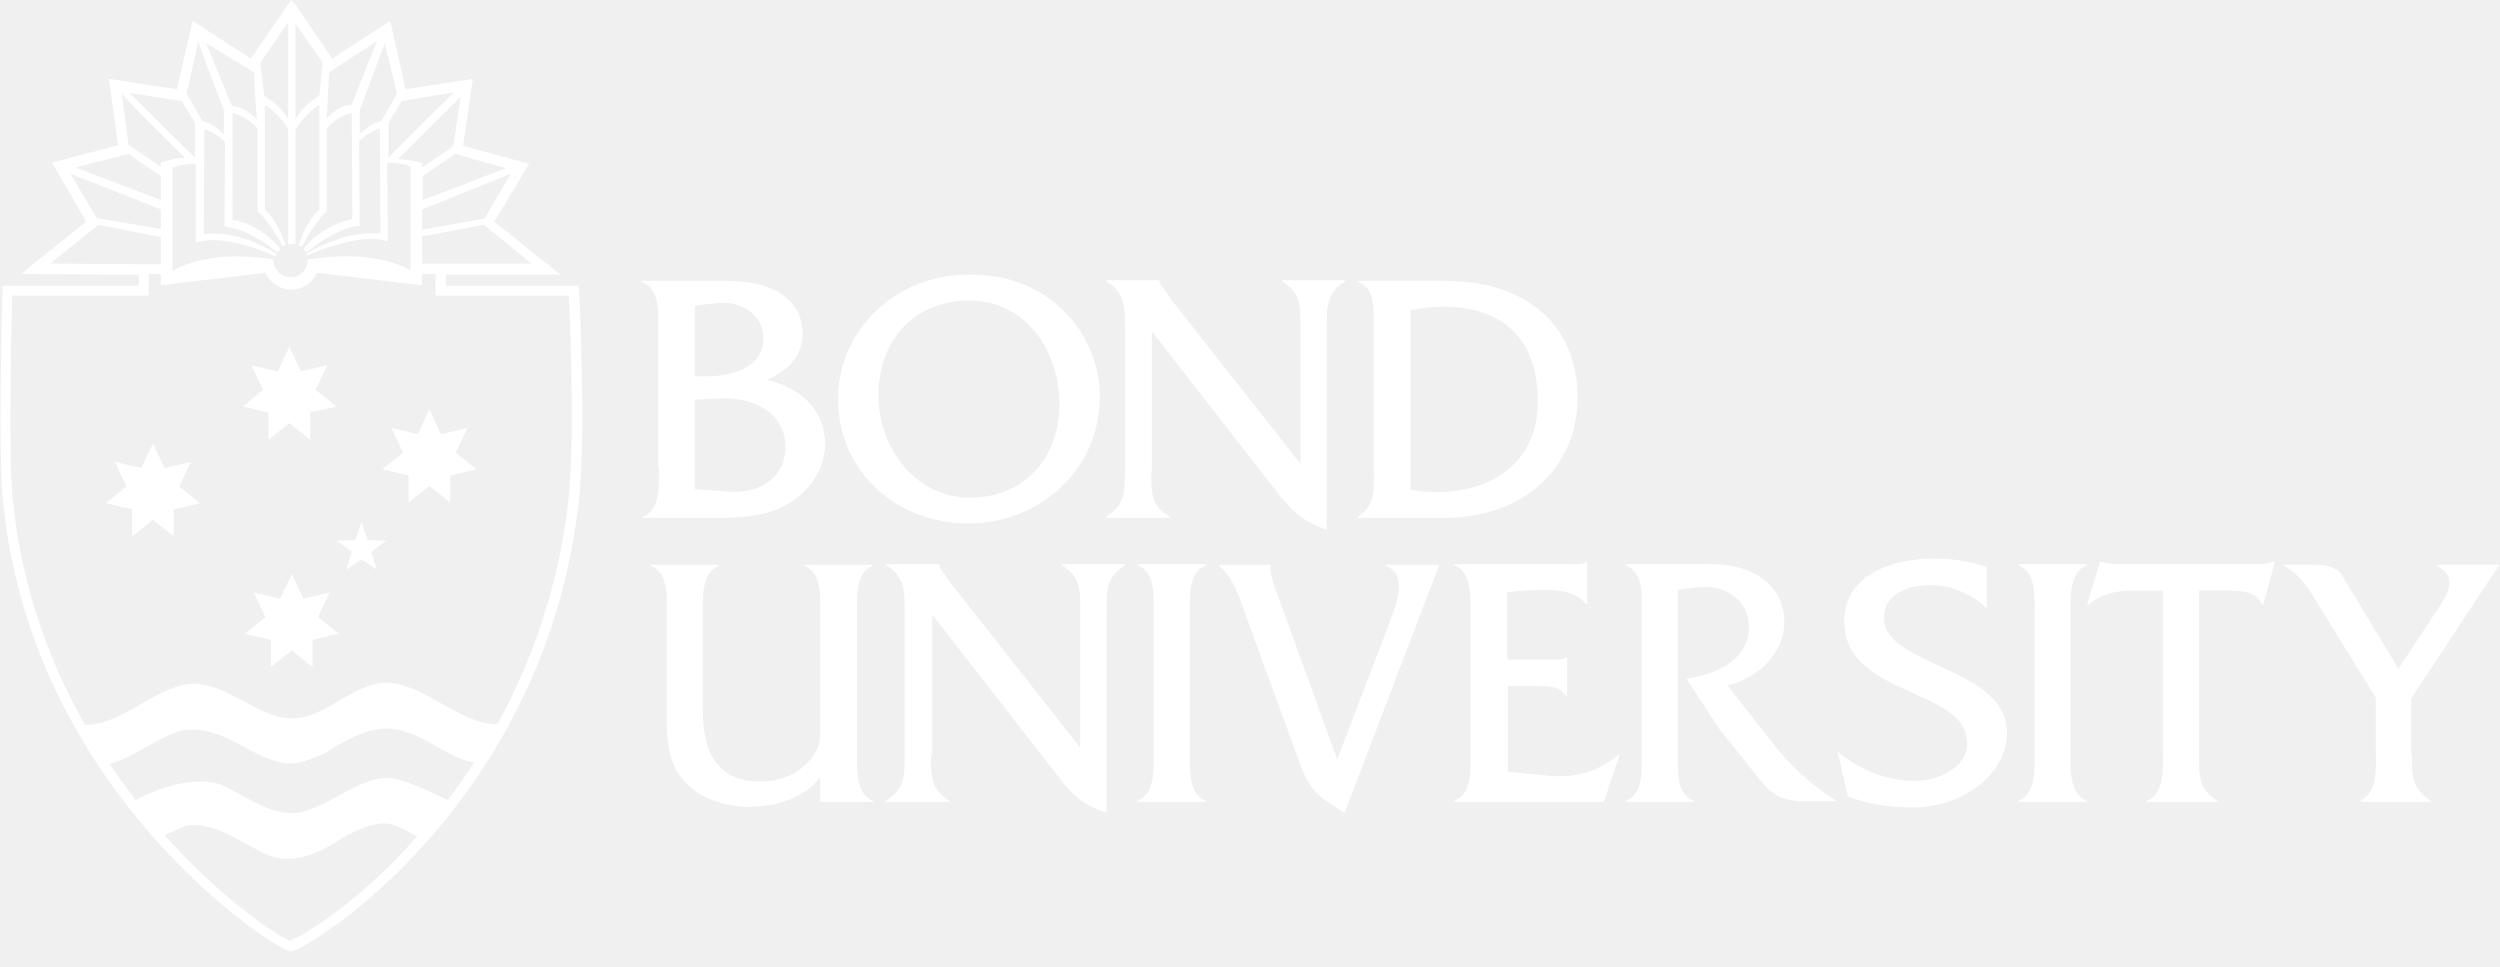
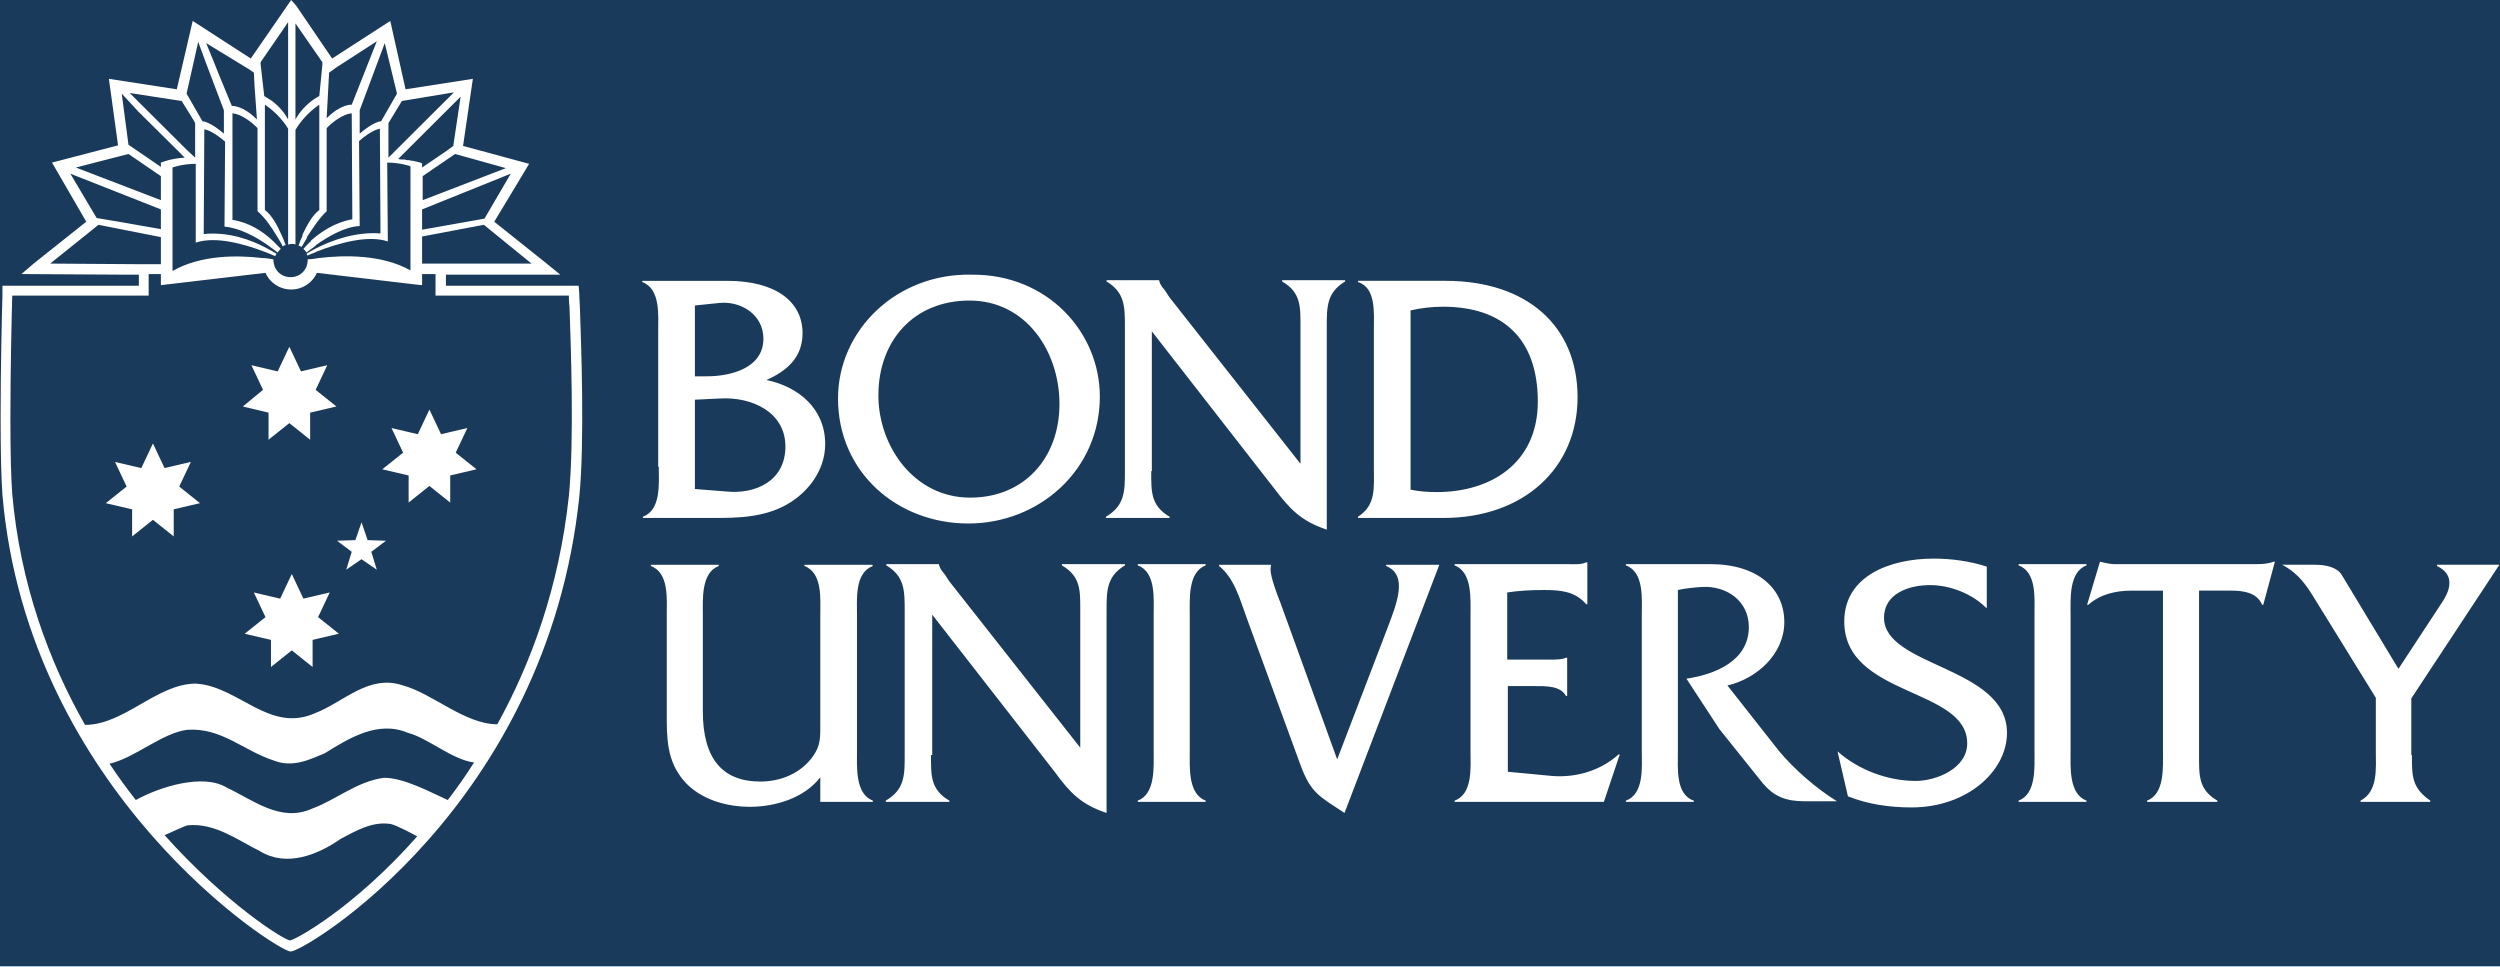
<svg xmlns="http://www.w3.org/2000/svg" viewBox="0 0 163 63">
+   <rect width="163" height="63" fill="#1a3a5c" />
  <g fill="#fff" fill-rule="nonzero">
    <path d="M45.307 24.535v-4.618l1.555-.16c1.396-.161 2.912.722 2.912 2.328 0 1.928-2.154 2.45-3.67 2.45h-.797Zm-2.353 5.903c0 1.084.16 2.81-1.037 3.252v.08h3.829c1.754 0 3.629.081 5.264-.722 1.556-.763 2.792-2.289 2.792-4.096 0-2.289-1.715-3.734-3.829-4.176 1.356-.602 2.353-1.486 2.353-3.052 0-2.088-1.794-3.413-4.905-3.413h-5.544v.08c1.196.442 1.037 2.169 1.037 3.213v8.834h.04Zm2.353 1.445v-5.822l1.635-.08c2.074-.12 4.267.883 4.267 3.132 0 2.248-1.954 3.132-3.868 2.931l-2.034-.16ZM63.373 17.91c-4.905-.121-8.734 3.613-8.734 8.07 0 4.82 3.869 8.152 8.495 8.152 4.626 0 8.575-3.493 8.575-8.272 0-4.216-3.43-7.99-8.336-7.95Zm-.16 1.686c3.67 0 5.864 3.293 5.864 6.746 0 3.494-2.274 6.104-5.823 6.104-3.67 0-5.983-3.373-5.983-6.666 0-3.574 2.314-6.184 5.943-6.184ZM75.06 30.719c0 1.325-.04 2.249 1.196 2.971v.08h-4.148v-.08c1.236-.722 1.236-1.686 1.236-2.971v-9.396c0-1.326 0-2.25-1.196-2.972v-.08h3.43v.04c.08.281.2.401.359.602l.319.482 8.535 10.842v-8.914c0-1.326.04-2.25-1.197-2.972v-.08h4.108v.08c-1.197.723-1.197 1.646-1.197 2.972v13.21c-1.674-.562-2.392-1.324-3.43-2.69L75.1 21.603v9.116h-.04ZM89.576 30.398c0 1.405.16 2.53-1.036 3.292v.08h5.583c5.225 0 8.734-3.252 8.734-7.87 0-4.658-3.31-7.59-8.614-7.59H88.54v.081c1.196.362 1.036 2.048 1.036 3.132v8.875Zm2.394-10.16a9.483 9.483 0 0 1 2.113-.24c3.909 0 6.182 2.087 6.182 6.183 0 4.056-3.11 5.903-6.58 5.903-.599 0-1.157-.04-1.716-.16V20.238ZM53.483 50.676c-1.037 1.365-2.952 1.928-4.587 1.928-1.555 0-3.19-.482-4.227-1.607-1.237-1.365-1.197-2.931-1.197-4.617v-6.265c0-1.044.16-2.77-1.037-3.212v-.08h4.427v.08c-1.157.441-1.037 2.168-1.037 3.212v6.264c0 3.133 1.316 4.578 3.749 4.578 1.316 0 2.632-.522 3.43-1.646.518-.723.479-1.285.479-2.128v-7.068c0-1.044.159-2.77-1.037-3.212v-.08h4.427l.04.08c-1.197.441-1.037 2.168-1.037 3.252v8.835c0 1.044-.12 2.77 1.036 3.212v.08h-3.43v-1.606ZM60.701 49.23c0 1.326-.04 2.25 1.197 2.972v.08H57.75v-.08c1.236-.723 1.236-1.646 1.236-2.971v-9.397c0-1.325 0-2.248-1.196-2.971v-.08h3.43v.04c.08.28.2.401.359.602l.319.482 8.535 10.842v-8.915c0-1.325.04-2.248-1.197-2.971v-.08h4.108v.08c-1.196.723-1.196 1.646-1.196 2.971v13.171c-1.675-.562-2.393-1.325-3.39-2.69l-7.977-10.24v9.155h-.08ZM75.219 40.115c0-1.084.16-2.81-1.037-3.252v-.08h4.427v.08c-1.157.441-1.037 2.168-1.037 3.252v8.875c0 1.044-.12 2.77 1.037 3.212v.08h-4.427v-.08c1.156-.442 1.037-2.168 1.037-3.212v-8.875ZM90.414 41.079c.638-1.687 1.435-3.574-.04-4.176v-.08h3.47l-6.182 16.182c-1.635-1.084-2.194-1.285-2.872-3.132l-3.51-9.597c-.438-1.205-.797-2.57-1.794-3.373v-.08h3.39l-.04.28c0 .523.439 1.687.638 2.169l3.71 10.24 3.23-8.433ZM98.27 50.315l2.952.28c1.555.121 3.151-.36 4.307-1.405h.08l-1.037 3.092h-9.731v-.08c1.196-.442 1.037-2.168 1.037-3.212v-8.875c0-1.084.12-2.81-1.037-3.252v-.08h7.458c.399 0 .797.04 1.117-.121h.079v2.73h-.079c-.718-.843-1.676-.923-2.752-.923-.838 0-1.636.04-2.393.16v4.378h2.791c.359 0 .758 0 1.037-.121h.08v2.49h-.08c-.359-.683-1.356-.643-2.073-.643h-1.715v5.582h-.04ZM111.512 36.782c3.15 0 4.825 1.647 4.825 3.775 0 2.088-1.794 3.694-3.709 4.136l3.35 4.256c.998 1.205 2.433 2.45 3.789 3.293h-2.113c-1.237 0-1.995-.321-2.712-1.164l-2.832-3.534-2.154-3.293c1.875-.28 4.068-1.164 4.068-3.373 0-1.686-1.436-2.69-3.031-2.61-.558.04-1.037.08-1.595.2V48.99c0 1.084-.16 2.81 1.037 3.212v.08h-4.427v-.08c1.196-.442 1.037-2.168 1.037-3.212v-8.875c0-1.084.159-2.81-1.037-3.252v-.08h5.504ZM129.499 39.633c-.918-.923-2.353-1.485-3.67-1.485-1.316 0-2.991.522-2.991 2.128 0 3.212 8.017 3.172 8.017 7.509 0 2.49-2.593 4.859-6.222 4.859-1.436 0-2.832-.201-4.148-.723l-.678-2.931c1.356 1.204 3.271 1.927 5.105 1.927 1.316 0 3.35-.803 3.35-2.45 0-3.654-8.016-3.011-8.016-7.95 0-2.972 2.991-4.096 5.823-4.096 1.156 0 2.353.16 3.469.522v2.69h-.039ZM132.649 40.115c0-1.084.16-2.81-1.037-3.252v-.08h4.427v.08c-1.156.441-1.037 2.168-1.037 3.252v8.875c0 1.044-.119 2.77 1.037 3.212v.08h-4.427v-.08c1.157-.442 1.037-2.168 1.037-3.212v-8.875ZM143.378 49.23c0 1.326-.04 2.25 1.196 2.972v.08h-4.586v-.08c1.156-.442 1.037-2.168 1.037-3.212V38.51h-2.074c-.997 0-2.034.24-2.792.923h-.08l.838-2.811s.598.16.957.16H147.166c.399 0 .758-.04 1.077-.16h.08l-.758 2.81h-.079c-.32-.803-1.237-.923-1.995-.923h-2.113v10.722ZM157.257 49.23c0 1.406 0 2.129 1.196 2.972v.08h-4.546v-.08c1.156-.602.997-2.128.997-3.212v-3.494l-3.869-6.264c-.638-1.044-1.117-1.807-2.233-2.41h2.114c.757 0 1.435.161 1.754.643l3.709 6.144 2.872-4.377c.399-.602.917-1.727-.359-2.33v-.08h4.068l-5.743 8.714v3.694h.04ZM19.982 16.464c.16-.12.359-.281.598-.442-.08-.12-.16-.24-.28-.321-.198.16-.358.361-.518.522.08.08.16.16.2.24Zm-.32-.362.36-.602c-.08-.04-.2-.12-.28-.16-.12.24-.199.441-.279.682.08 0 .12.04.2.08Zm17.43 16.223c-.639 5.983-2.473 10.922-4.667 14.898-2.114 0-4.227-2.008-6.142-2.53-2.233-.763-3.868 1.084-5.743 1.807-2.991 1.325-4.985-1.767-7.777-1.928-2.512 0-4.666 2.691-7.219 2.691-2.353-4.136-4.227-9.196-4.746-15.058-.08-1.044-.12-2.73-.12-4.94 0-3.172.08-6.585.12-7.99h8.895V17.869h.797v.723l6.82-.803a1.81 1.81 0 0 0 1.675 1.084 1.81 1.81 0 0 0 1.675-1.084l6.46.763.4.04v-.723h.877v1.406h8.694c0 .16 0 .401.04.722.08 2.33.32 8.714-.04 12.328Zm-7.897 19.837c-1.077-.482-2.912-1.486-4.188-1.446-1.755.241-3.11 1.446-4.666 2.008-2.034.924-3.829-.562-5.544-1.365-1.555-.964-4.427-.04-5.942.803a35.9 35.9 0 0 1-1.715-2.37c1.635-.36 3.43-2.007 5.065-2.208 2.233-.16 3.669 1.365 5.663 2.008 1.236.482 2.353-.08 3.31-.482 1.556-.964 3.47-2.168 5.424-1.325 1.276.321 2.912 1.767 4.308 1.927a32.319 32.319 0 0 1-1.715 2.45Zm-10.29 9.155c-.479-.08-4.228-2.45-8.176-6.866.399-.16 1.197-.562 1.516-.643 1.794-.16 3.23.964 4.706 1.687 1.755 1.084 3.828.2 5.264-.803.997-.522 2.074-1.165 3.27-.964.36.08 1.357.602 1.716.803-4.108 4.658-7.937 6.746-8.296 6.786ZM3.271 17.187l3.15-2.53 4.069.803v1.766H9.134l-5.863-.04Zm1.316-5.863 5.903 2.329v1.285l-2.752-.482-1.436-.241.16.241-.16-.241-1.715-2.891Zm-.16-.281.52-.12 3.429-.884 2.114 1.446v1.566l-4.188-1.607-1.356-.522-.518.12Zm4.587-3.775 2.672 2.65.36.362c-.878.04-1.556.321-1.556.321v.281l-.997-.682-1.117-.763-.439-3.333 1.077 1.164Zm2.832-.683.2.04-.2-.04.797 1.285.08.161v2.249l-.558-.522-3.71-3.695 3.39.522Zm1.077-3.854.518 1.405 1.157 3.052v1.526c-.878-.763-1.356-.803-1.356-.803h-.04l-1.037-1.807.758-3.373Zm3.15 1.686.2.12.279.201.04.803.16 2.25c-.878-.884-1.516-.884-1.636-.884l-.877-2.128-.32-.804-.478-1.164 2.632 1.606Zm1.994 11.003c.12.2.28.441.36.642.08-.04.119-.08.199-.08-.08-.2-.16-.442-.28-.683-.279-.642-.637-1.285-1.076-1.606V6.826s.917.563 1.515 1.566v7.55c.08 0 .16-.04.2-.04.08 0 .2 0 .279.04v-7.47c.598-1.043 1.555-1.646 1.555-1.646v6.867c-.438.321-.797.964-1.116 1.646.12.04.199.08.279.161.399-.602.837-1.285 1.316-1.727v-5.42c.957-.964 1.635-.964 1.635-.964l.04 6.906c-1.117.201-2.034.803-2.712 1.406.08.08.2.2.28.321.837-.602 1.953-1.245 2.91-1.285l-.04-5.541c.878-.763 1.357-.804 1.357-.804l.04 6.827c-1.636-.12-3.151.442-4.188.964-.24.12-.439.24-.638.361.04.04.04.08.04.12.2-.08.438-.16.678-.28 1.356-.523 3.27-1.085 4.586-.643l-.04-5.14c.878 0 1.516.241 1.516.241v6.786c-1.875-1.044-4.308-1.004-5.983-.803-.239.04-.478.08-.717.08v.04c0 .161-.04.322-.08.442a1.1 1.1 0 0 1-1.037.683 1.1 1.1 0 0 1-1.037-.683c-.04-.12-.08-.28-.08-.441v-.04c-.24-.04-.478-.08-.718-.08-1.675-.202-4.028-.202-5.862.842v-6.746s.638-.24 1.515-.24v5.14c1.276-.442 3.15.08 4.507.602.24.08.478.2.678.28 0-.04.04-.08.08-.16-.2-.12-.4-.24-.639-.361-1.037-.563-2.512-1.085-4.107-.924l.04-6.826s.478.04 1.355.803l-.04 5.541c.958.08 2.035.643 2.872 1.245.2.16.399.281.598.442.04-.08.12-.16.2-.241l-.519-.522c-.638-.603-1.555-1.205-2.632-1.366V7.39s.678 0 1.635.963v5.421c.479.402.918 1.044 1.276 1.647ZM16.991 4.056l1.794-2.61V7.79a3.687 3.687 0 0 0-.997-1.164c-.08-.08-.16-.12-.239-.161-.2-.12-.32-.2-.32-.2l-.238-2.089v-.12Zm4.028 0v.16l-.2 2.048s-.957.442-1.555 1.526V1.526l1.755 2.53Zm.439.682.279-.2.16-.12 2.671-1.728-1.635 4.136c-.04 0-.718-.04-1.635.884l.16-2.972Zm4.426 1.366L24.847 7.91h-.04s-.478.04-1.355.803V7.188l1.635-4.377.797 3.293Zm3.71-.08-4.268 4.256V8.03l.877-1.446 3.39-.562Zm-.04 3.493-.44.321-1.594 1.084v-.28h-.04c-.04-.041-.2-.081-.4-.121-.079 0-.119-.04-.198-.04h-.04c-.08 0-.12-.04-.2-.04h-.08c-.08 0-.12-.04-.199-.04h-.08c-.12 0-.2 0-.319-.04l4.068-4.057-.478 3.213Zm3.43 1.445-5.425 2.088v-1.566l2.114-1.445 3.31.923Zm-1.396 3.293-4.068.723v-1.325l5.783-2.33-1.715 2.932Zm3.07 2.931H27.52V15.42l4.028-.763 3.11 2.53Zm3.151 2.852c-.04-.563-.04-.884-.04-.884l-.04-.522h-8.654v-.723h7.458l-.837-.682-3.47-2.771 2.273-3.775-3.11-.843-1.197-.321.638-4.377-4.387.683-.997-4.458-3.79 2.45L19.305.36 18.984 0l-2.632 3.815-3.788-2.45-1.037 4.458L7.1 5.14l.598 4.337L3.391 10.6l2.233 3.855-3.43 2.73-.797.683 6.66.04h.997v.723H.16v.602c-.04 1.326-.12 4.82-.12 8.031 0 2.25.04 3.936.12 5.02C1.835 51.68 18.107 62.04 18.945 62.04c.957 0 16.71-9.517 18.824-29.635.36-3.614.12-10.038.04-12.367ZM23.571 34.052l-.399 1.164-1.196.04.957.723-.359 1.165.997-.683.997.683-.359-1.165.957-.722-1.196-.04-.399-1.165Zm6.9-6.144-1.715.402-.758-1.607-.758 1.607-1.714-.402.757 1.606-1.356 1.084 1.715.402v1.767l1.356-1.084 1.356 1.084V31l1.715-.402-1.356-1.084.758-1.606Zm-8.974 10.721-1.715.402-.757-1.606-.758 1.606-1.715-.401.758 1.606-1.356 1.084 1.715.401v1.767l1.356-1.084 1.356 1.084v-1.767l1.715-.401-1.356-1.084.757-1.606Zm-9.053-8.512-1.715.401-.758-1.606-.757 1.606-1.715-.401.757 1.606L6.9 32.807l1.715.401v1.767l1.356-1.084 1.356 1.084v-1.767l1.715-.401-1.356-1.084.758-1.606Zm5.065-3.213v1.767l1.356-1.084 1.356 1.084v-1.767l1.715-.401-1.356-1.085.758-1.606-1.715.402-.758-1.606-.758 1.606-1.715-.402.758 1.606-1.316 1.085 1.675.401Z" />
  </g>
</svg>
